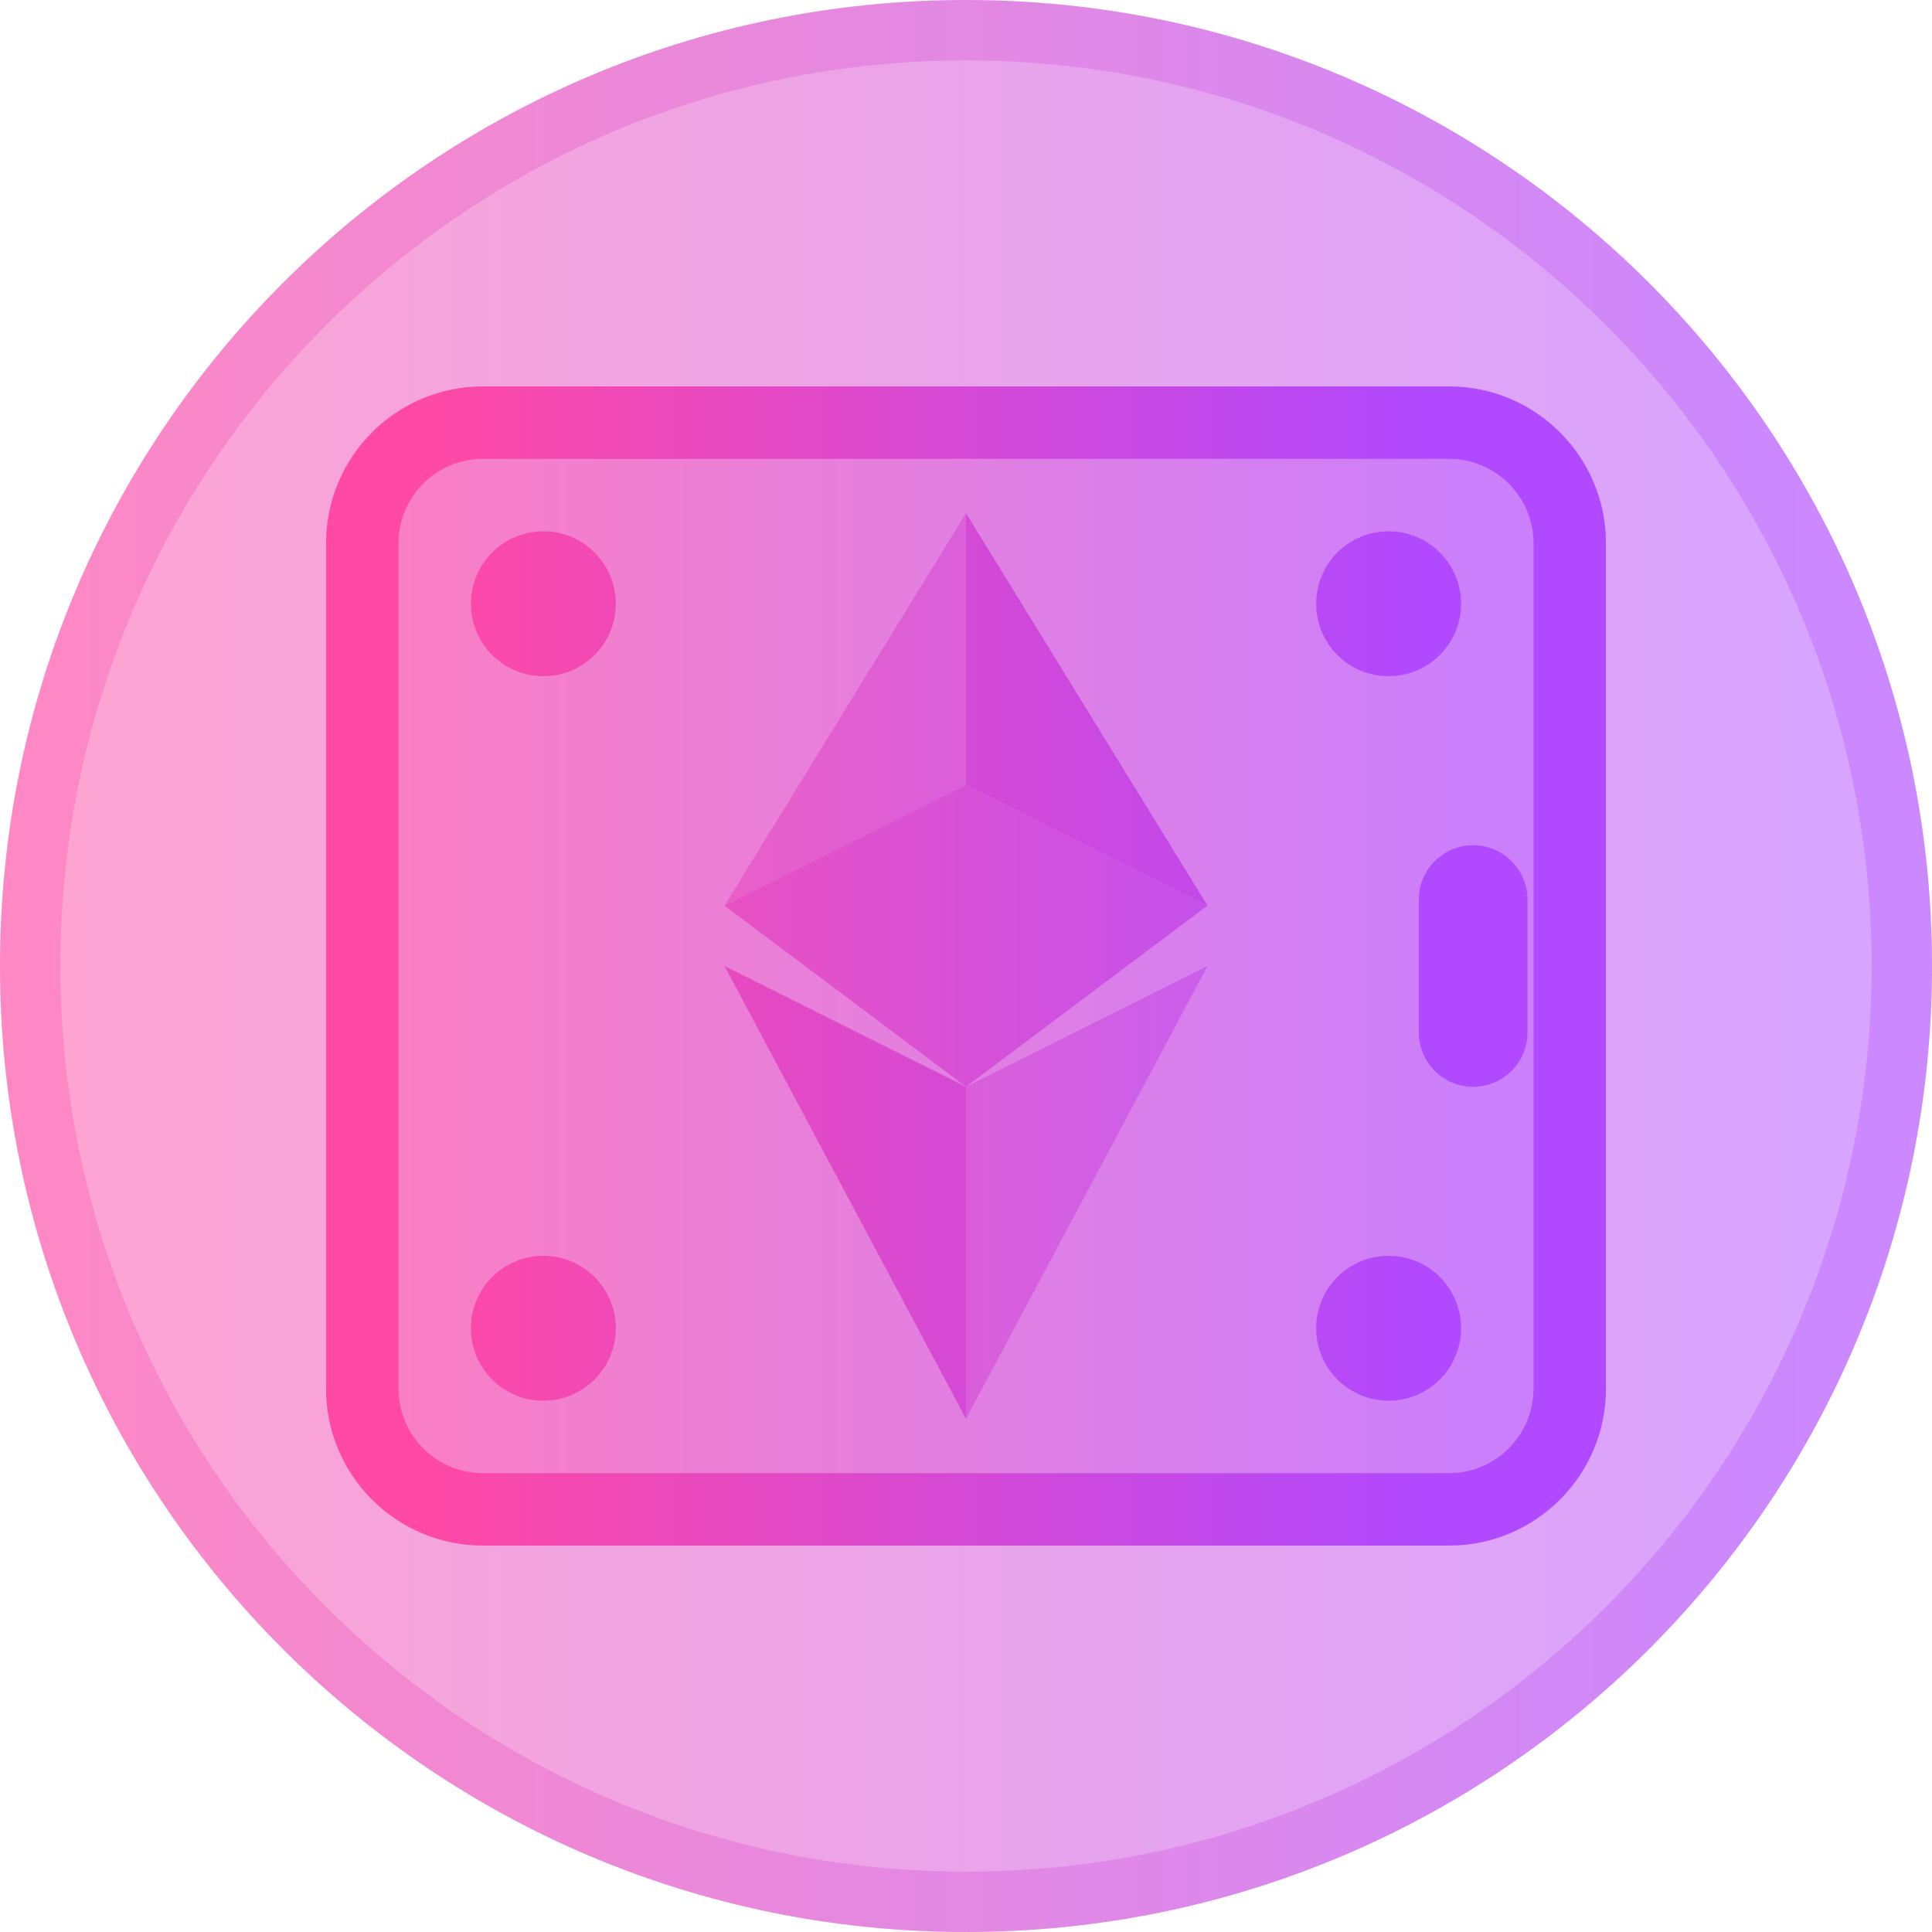
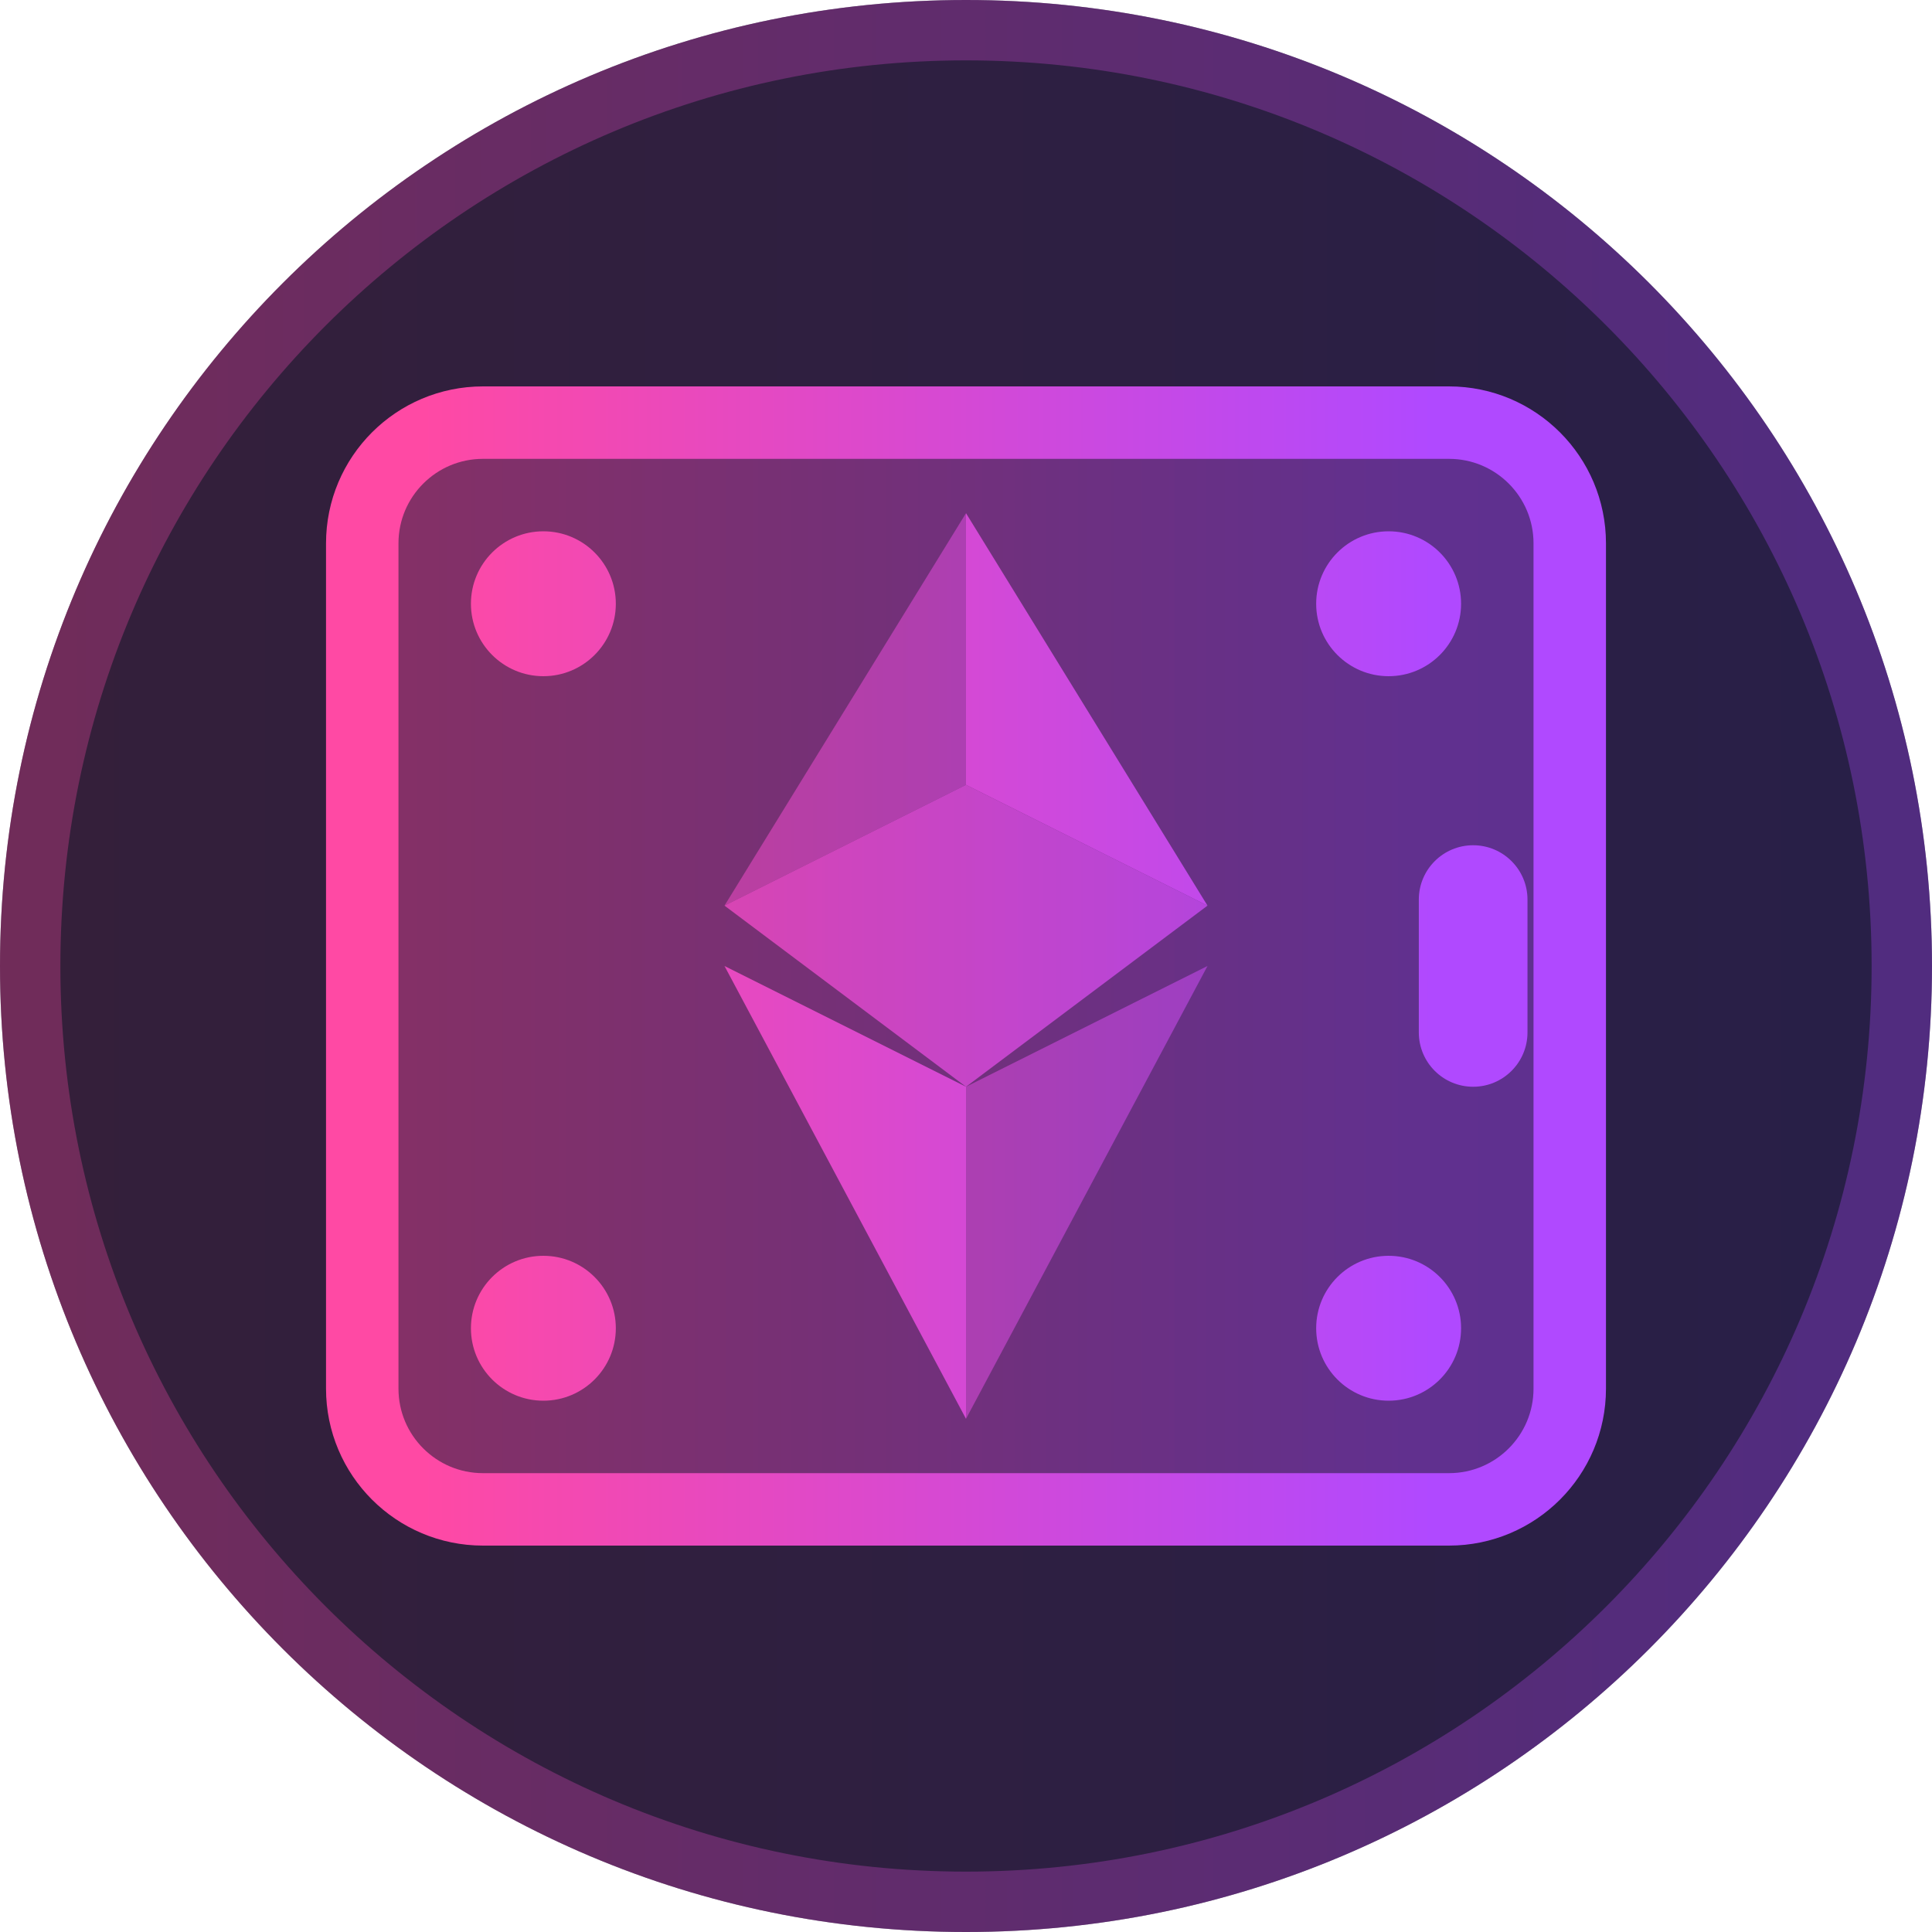
- <svg xmlns="http://www.w3.org/2000/svg" width="200" height="200" fill="none" viewBox="0 0 32 32">
+ <svg xmlns="http://www.w3.org/2000/svg" width="32" height="32" viewBox="0 0 32 32" fill="none" role="img">
  <defs>
-     <linearGradient id="e0" x1="0" x2="32" y1="16" y2="16" gradientUnits="userSpaceOnUse">
-       <stop stop-color="#ff49a4" stop-opacity=".5" />
-       <stop offset=".93" stop-color="#b049ff" stop-opacity=".5" />
+     <linearGradient id="e0" x1="0" y1="16" x2="32" y2="16" gradientUnits="userSpaceOnUse">
+       <stop stop-color="#FF49A4" stop-opacity="0.5" />
+       <stop offset="0.93" stop-color="#B049FF" stop-opacity="0.5" />
    </linearGradient>
-     <linearGradient id="e1" x1="0" x2="32" y1="16" y2="16" gradientUnits="userSpaceOnUse">
-       <stop stop-color="#ff49a4" />
-       <stop offset=".93" stop-color="#b049ff" />
+     <linearGradient id="e1" x1="0" y1="16" x2="32" y2="16" gradientUnits="userSpaceOnUse">
+       <stop stop-color="#FF49A4" />
+       <stop offset="0.93" stop-color="#B049FF" />
    </linearGradient>
-     <linearGradient id="e2" x1="7" x2="25" y1="16" y2="16" gradientUnits="userSpaceOnUse">
-       <stop stop-color="#ff49a4" />
-       <stop offset=".93" stop-color="#b049ff" />
+     <linearGradient id="e2" x1="7" y1="16" x2="25" y2="16" gradientUnits="userSpaceOnUse">
+       <stop stop-color="#FF49A4" />
+       <stop offset="0.93" stop-color="#B049FF" />
    </linearGradient>
-     <linearGradient id="e3" x1="7" x2="25" y1="16" y2="16" gradientUnits="userSpaceOnUse">
-       <stop stop-color="#ff49a4" stop-opacity=".4" />
-       <stop offset=".93" stop-color="#b049ff" stop-opacity=".4" />
+     <linearGradient id="e3" x1="7" y1="16" x2="25" y2="16" gradientUnits="userSpaceOnUse">
+       <stop stop-color="#FF49A4" stop-opacity="0.4" />
+       <stop offset="0.93" stop-color="#B049FF" stop-opacity="0.4" />
    </linearGradient>
  </defs>
-   <circle cx="16" cy="16" r="16" fill="url(#e0)" style="stroke:none;color:#fff;stroke-width:1px;stroke-linecap:butt;stroke-linejoin:miter;opacity:1;font-family:&quot;Anthropic Sans&quot;,-apple-system,&quot;system-ui&quot;,&quot;Segoe UI&quot;,sans-serif;font-size:16px;font-weight:400;text-anchor:start;dominant-baseline:auto" />
-   <circle cx="16" cy="16" r="15.5" stroke="url(#e1)" stroke-opacity=".3" style="fill:none;color:#fff;stroke-width:1px;stroke-linecap:butt;stroke-linejoin:miter;opacity:1;font-family:&quot;Anthropic Sans&quot;,-apple-system,&quot;system-ui&quot;,&quot;Segoe UI&quot;,sans-serif;font-size:16px;font-weight:400;text-anchor:start;dominant-baseline:auto" />
-   <rect width="20" height="18" x="6" y="7" fill="url(#e3)" stroke="url(#e2)" stroke-width="1.2" rx="2" style="color:#fff;stroke-width:1.2px;stroke-linecap:butt;stroke-linejoin:miter;opacity:1;font-family:&quot;Anthropic Sans&quot;,-apple-system,&quot;system-ui&quot;,&quot;Segoe UI&quot;,sans-serif;font-size:16px;font-weight:400;text-anchor:start;dominant-baseline:auto" />
-   <circle cx="9" cy="10" r="1.2" fill="url(#e2)" style="stroke:none;color:#fff;stroke-width:1px;stroke-linecap:butt;stroke-linejoin:miter;opacity:1;font-family:&quot;Anthropic Sans&quot;,-apple-system,&quot;system-ui&quot;,&quot;Segoe UI&quot;,sans-serif;font-size:16px;font-weight:400;text-anchor:start;dominant-baseline:auto" />
-   <circle cx="23" cy="10" r="1.2" fill="url(#e2)" style="stroke:none;color:#fff;stroke-width:1px;stroke-linecap:butt;stroke-linejoin:miter;opacity:1;font-family:&quot;Anthropic Sans&quot;,-apple-system,&quot;system-ui&quot;,&quot;Segoe UI&quot;,sans-serif;font-size:16px;font-weight:400;text-anchor:start;dominant-baseline:auto" />
-   <circle cx="9" cy="22" r="1.2" fill="url(#e2)" style="stroke:none;color:#fff;stroke-width:1px;stroke-linecap:butt;stroke-linejoin:miter;opacity:1;font-family:&quot;Anthropic Sans&quot;,-apple-system,&quot;system-ui&quot;,&quot;Segoe UI&quot;,sans-serif;font-size:16px;font-weight:400;text-anchor:start;dominant-baseline:auto" />
-   <circle cx="23" cy="22" r="1.2" fill="url(#e2)" style="stroke:none;color:#fff;stroke-width:1px;stroke-linecap:butt;stroke-linejoin:miter;opacity:1;font-family:&quot;Anthropic Sans&quot;,-apple-system,&quot;system-ui&quot;,&quot;Segoe UI&quot;,sans-serif;font-size:16px;font-weight:400;text-anchor:start;dominant-baseline:auto" />
-   <rect width="1.8" height="4" x="23.5" y="14" fill="url(#e2)" rx=".9" style="stroke:none;color:#fff;stroke-width:1px;stroke-linecap:butt;stroke-linejoin:miter;opacity:1;font-family:&quot;Anthropic Sans&quot;,-apple-system,&quot;system-ui&quot;,&quot;Segoe UI&quot;,sans-serif;font-size:16px;font-weight:400;text-anchor:start;dominant-baseline:auto" />
-   <path fill="url(#e2)" d="m16 8.5 4 6.5-4-2z" style="stroke:none;color:#fff;stroke-width:1px;stroke-linecap:butt;stroke-linejoin:miter;opacity:1;font-family:&quot;Anthropic Sans&quot;,-apple-system,&quot;system-ui&quot;,&quot;Segoe UI&quot;,sans-serif;font-size:16px;font-weight:400;text-anchor:start;dominant-baseline:auto" />
-   <path fill="url(#e2)" d="M16 8.5 12 15l4-2z" opacity=".6" style="stroke:none;color:#fff;stroke-width:1px;stroke-linecap:butt;stroke-linejoin:miter;opacity:.6;font-family:&quot;Anthropic Sans&quot;,-apple-system,&quot;system-ui&quot;,&quot;Segoe UI&quot;,sans-serif;font-size:16px;font-weight:400;text-anchor:start;dominant-baseline:auto" />
-   <path fill="url(#e2)" d="m16 23.5 4-7.5-4 2z" opacity=".6" style="stroke:none;color:#fff;stroke-width:1px;stroke-linecap:butt;stroke-linejoin:miter;opacity:.6;font-family:&quot;Anthropic Sans&quot;,-apple-system,&quot;system-ui&quot;,&quot;Segoe UI&quot;,sans-serif;font-size:16px;font-weight:400;text-anchor:start;dominant-baseline:auto" />
-   <path fill="url(#e2)" d="M16 23.5 12 16l4 2z" style="stroke:none;color:#fff;stroke-width:1px;stroke-linecap:butt;stroke-linejoin:miter;opacity:1;font-family:&quot;Anthropic Sans&quot;,-apple-system,&quot;system-ui&quot;,&quot;Segoe UI&quot;,sans-serif;font-size:16px;font-weight:400;text-anchor:start;dominant-baseline:auto" />
-   <path fill="url(#e2)" d="m12 15 4-2 4 2-4 3z" opacity=".85" style="stroke:none;color:#fff;stroke-width:1px;stroke-linecap:butt;stroke-linejoin:miter;opacity:.85;font-family:&quot;Anthropic Sans&quot;,-apple-system,&quot;system-ui&quot;,&quot;Segoe UI&quot;,sans-serif;font-size:16px;font-weight:400;text-anchor:start;dominant-baseline:auto" />
+   <circle cx="16" cy="16" r="16" fill="#111827" />
+   <circle cx="16" cy="16" r="16" fill="url(#e0)" fill-opacity="0.3" />
+   <circle cx="16" cy="16" r="15.5" stroke="url(#e1)" stroke-opacity="0.3" />
+   <rect x="6" y="7" width="20" height="18" rx="2" fill="url(#e3)" stroke="url(#e2)" stroke-width="1.2" />
+   <circle cx="9" cy="10" r="1.2" fill="url(#e2)" />
+   <circle cx="23" cy="10" r="1.2" fill="url(#e2)" />
+   <circle cx="9" cy="22" r="1.2" fill="url(#e2)" />
+   <circle cx="23" cy="22" r="1.2" fill="url(#e2)" />
+   <rect x="23.5" y="14" width="1.8" height="4" rx="0.9" fill="url(#e2)" />
+   <polygon points="16,8.5 20,15 16,13" fill="url(#e2)" />
+   <polygon points="16,8.5 12,15 16,13" fill="url(#e2)" opacity="0.6" />
+   <polygon points="16,23.5 20,16 16,18" fill="url(#e2)" opacity="0.6" />
+   <polygon points="16,23.5 12,16 16,18" fill="url(#e2)" />
+   <polygon points="12,15 16,13 20,15 16,18" fill="url(#e2)" opacity="0.85" />
</svg>
